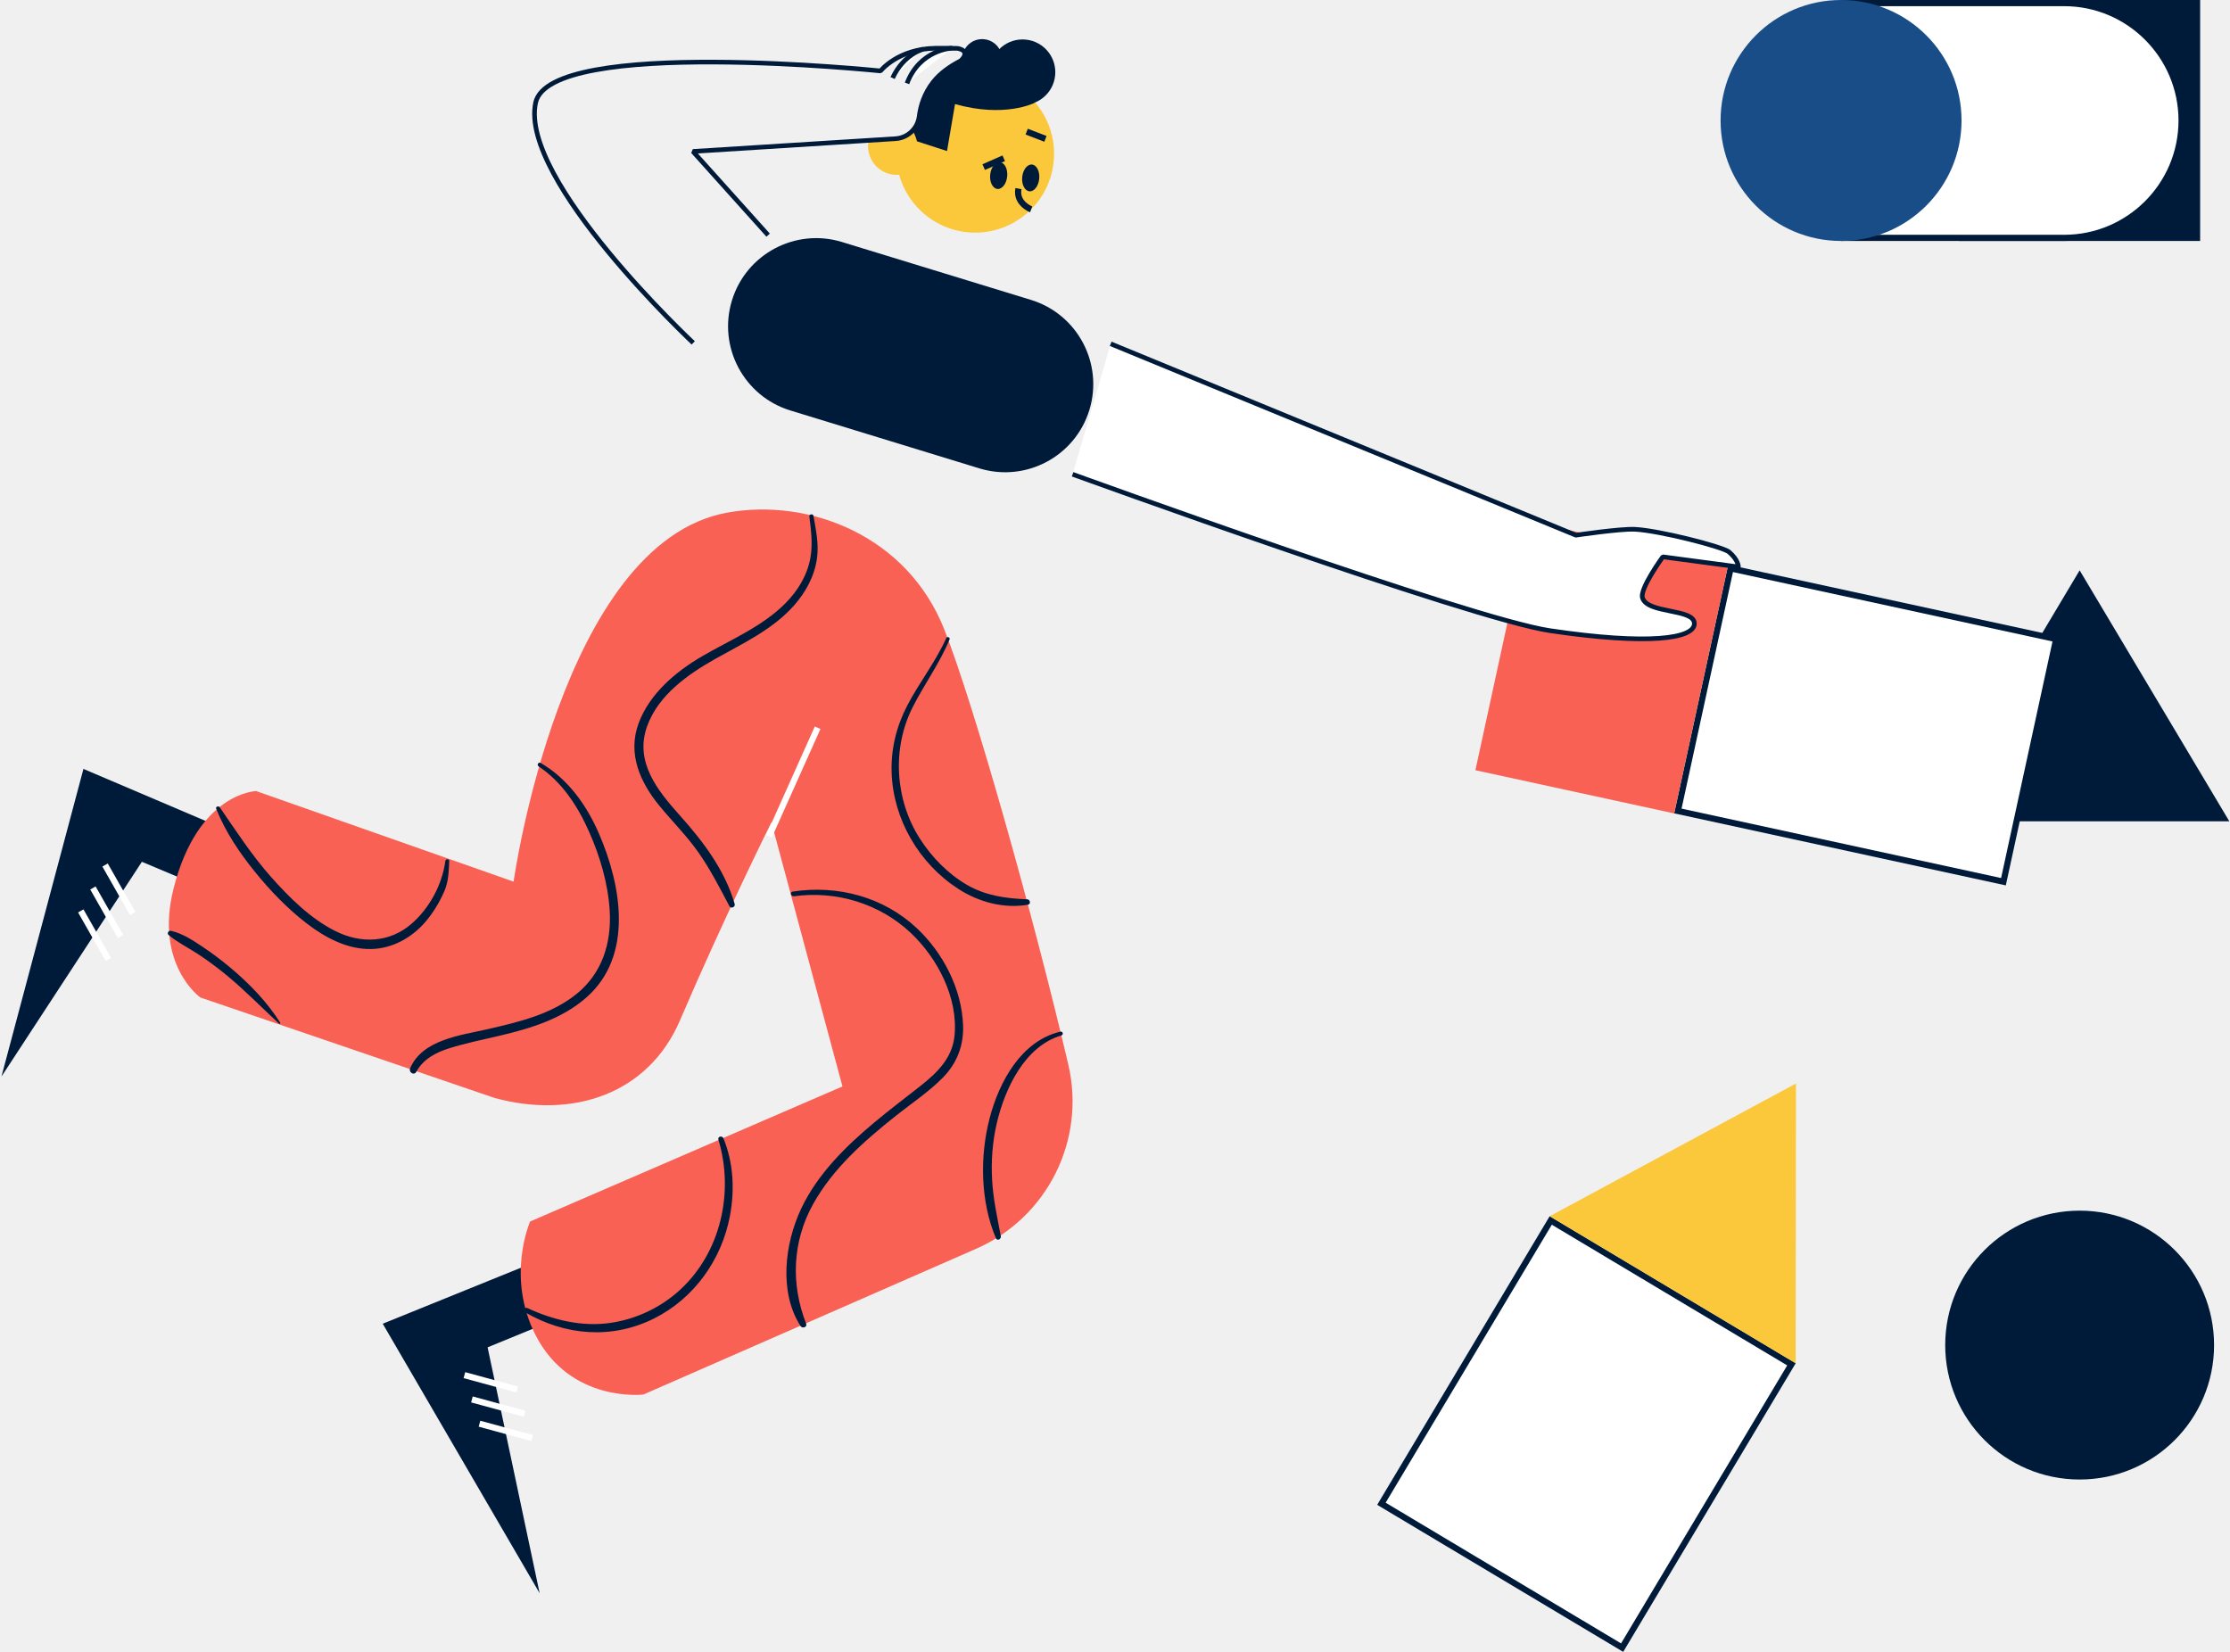
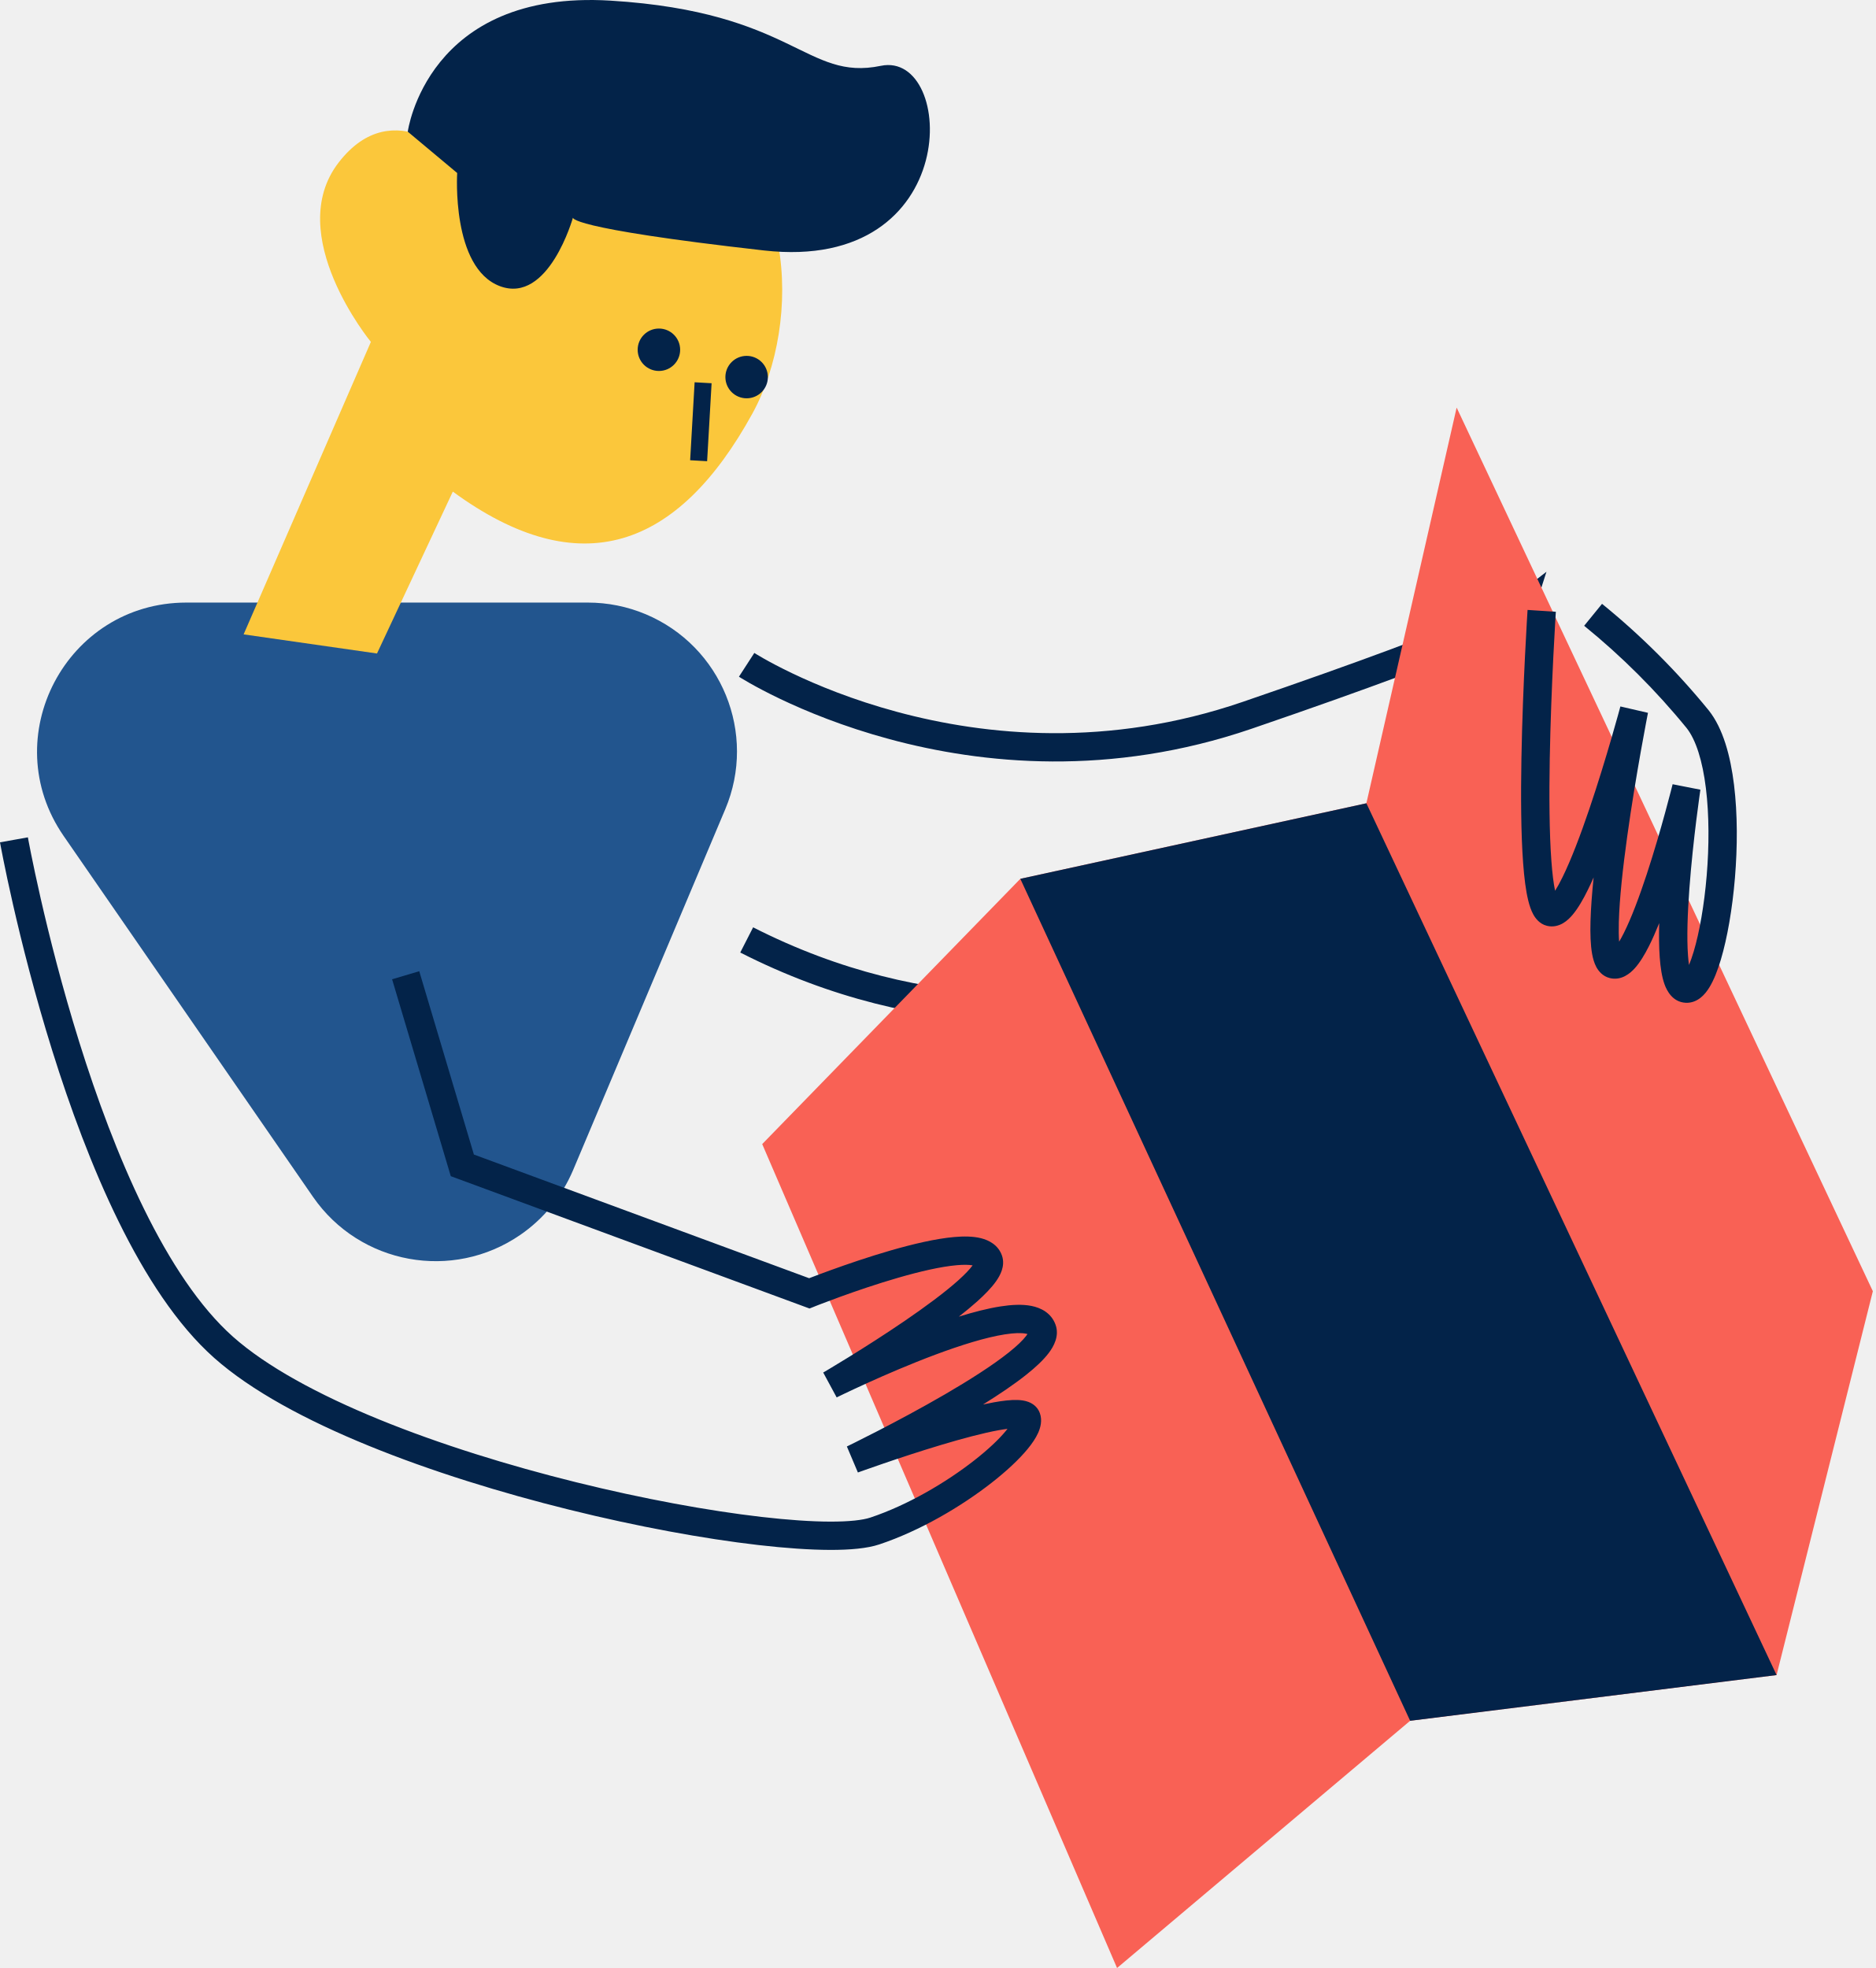
- <svg xmlns="http://www.w3.org/2000/svg" width="729" height="540" viewBox="0 0 729 540" fill="none">
-   <path fill-rule="evenodd" clip-rule="evenodd" d="M293.5 45.258C293.337 46.09 293.213 46.938 293.13 47.799C292.974 49.445 292.979 51.066 293.12 52.651C294.231 64.74 303.8 74.723 316.333 75.924C330.507 77.283 343.1 66.896 344.459 52.722C345.11 45.925 343.06 39.487 339.182 34.478C334.976 29.05 328.633 25.303 321.256 24.596C314.508 23.95 308.118 25.966 303.128 29.786C301.534 32.685 300.796 35.575 300.492 38.038C300.029 41.766 297.154 44.696 293.5 45.258Z" fill="#FBC73B" />
-   <path fill-rule="evenodd" clip-rule="evenodd" d="M283.966 45.892C283.898 46.221 283.847 46.557 283.814 46.9C283.758 47.495 283.758 48.087 283.809 48.662C284.213 53.055 287.692 56.681 292.242 57.115C297.392 57.61 301.962 53.838 302.456 48.687C302.694 46.223 301.947 43.88 300.538 42.062C300.239 41.676 299.911 41.313 299.556 40.977C298.224 43.447 295.693 45.154 292.751 45.34L283.966 45.892Z" fill="#FBC73B" />
-   <path d="M719.234 0H640.461V78.772H719.234V0Z" fill="#001A39" />
-   <path d="M602.863 77.763V1.01H674.798C695.961 1.01 713.174 18.224 713.174 39.386C713.174 60.549 695.961 77.763 674.798 77.763H602.863Z" fill="white" />
-   <path d="M674.798 2.02C695.4 2.02 712.165 18.784 712.165 39.386C712.165 59.988 695.4 76.753 674.798 76.753H603.873V2.02H674.798ZM674.798 0H601.853V78.772H674.798C696.552 78.772 714.185 61.139 714.185 39.386C714.185 17.633 696.552 0 674.798 0Z" fill="#001A39" />
-   <path d="M506.995 398.909L451.646 491.524L530.339 538.553L585.688 445.937L506.995 398.909Z" fill="white" />
-   <path d="M507.295 400.361L584.25 446.357L529.932 537.233L452.978 491.237L507.295 400.361ZM506.599 397.588L450.211 491.934L530.635 540L587.022 445.655L506.599 397.588Z" fill="#001A39" />
-   <path d="M630.913 268.478H728.777L679.847 186.443L630.913 268.478Z" fill="#001A39" />
-   <path d="M506.599 397.589L587.017 445.655L587.103 354.209L506.599 397.589Z" fill="#FBC73B" />
-   <path d="M679.848 483.657C704.118 483.657 723.793 463.982 723.793 439.711C723.793 415.441 704.118 395.766 679.848 395.766C655.577 395.766 635.902 415.441 635.902 439.711C635.902 463.982 655.577 483.657 679.848 483.657Z" fill="#001A39" />
-   <path d="M565.719 185.819L548.488 265.135L654.917 288.257L672.149 208.941L565.719 185.819Z" fill="white" />
-   <path d="M566.516 187.004L670.975 209.696L654.17 287.034L549.711 264.337L566.516 187.004ZM564.971 184.6L547.308 265.887L655.71 289.438L673.374 208.151L564.971 184.6Z" fill="#001A39" />
-   <path d="M499.976 170.5L482.316 251.789L547.297 265.906L564.957 184.617L499.976 170.5Z" fill="#F96155" />
-   <path d="M344.939 24.627C344.373 30.514 339.141 34.827 333.254 34.266C328.048 33.766 324.074 29.621 323.609 24.596C323.549 23.935 323.549 23.263 323.614 22.582C324.18 16.694 329.411 12.382 335.299 12.942C338.364 13.235 341 14.79 342.747 17.047C344.357 19.128 345.206 21.804 344.939 24.627Z" fill="#001A39" />
-   <path d="M327.558 19.935C327.215 23.52 324.028 26.151 320.438 25.808C317.267 25.505 314.843 22.98 314.566 19.92C314.53 19.516 314.53 19.107 314.57 18.693C314.914 15.108 318.1 12.477 321.691 12.821C323.559 12.997 325.164 13.947 326.225 15.32C327.204 16.587 327.72 18.213 327.558 19.935Z" fill="#001A39" />
-   <path fill-rule="evenodd" clip-rule="evenodd" d="M337.459 67.504C337.459 67.504 337.459 67.503 337.097 68.446C336.734 69.389 336.734 69.389 336.733 69.389L336.733 69.388L336.73 69.387L336.724 69.385L336.706 69.378C336.692 69.372 336.673 69.365 336.65 69.355C336.603 69.335 336.538 69.307 336.459 69.271C336.3 69.198 336.08 69.091 335.821 68.946C335.308 68.659 334.626 68.217 333.97 67.597C332.645 66.346 331.389 64.32 331.944 61.467L333.927 61.852C333.543 63.827 334.367 65.194 335.357 66.129C335.859 66.603 336.394 66.952 336.807 67.183C337.012 67.298 337.183 67.381 337.3 67.434C337.358 67.461 337.402 67.48 337.429 67.491C337.443 67.497 337.452 67.501 337.457 67.503L337.461 67.504L337.46 67.504L337.459 67.504Z" fill="#001A39" />
-   <path d="M339.724 58.43C339.956 56.015 338.899 53.938 337.364 53.791C335.829 53.643 334.397 55.482 334.165 57.897C333.933 60.312 334.99 62.389 336.525 62.536C338.06 62.684 339.493 60.845 339.724 58.43Z" fill="#001A39" />
-   <path d="M329.254 57.662C329.486 55.247 328.429 53.169 326.894 53.022C325.359 52.875 323.927 54.713 323.695 57.129C323.463 59.544 324.52 61.62 326.055 61.768C327.59 61.915 329.023 60.077 329.254 57.662Z" fill="#001A39" />
-   <path d="M76.451 272.305L27.278 251.36L0.476 351.926L46.381 281.722L79.536 295.669" fill="#001A39" />
-   <path fill-rule="evenodd" clip-rule="evenodd" d="M38.52 306.631L29.502 290.776L31.257 289.777L40.275 305.633L38.52 306.631Z" fill="white" />
-   <path fill-rule="evenodd" clip-rule="evenodd" d="M34.546 314.129L25.532 298.279L27.288 297.281L36.301 313.131L34.546 314.129Z" fill="white" />
-   <path fill-rule="evenodd" clip-rule="evenodd" d="M42.489 299.128L33.47 283.273L35.226 282.274L44.244 298.129L42.489 299.128Z" fill="white" />
-   <path d="M173.644 413.065L125.118 432.728L176.416 520.837L159.399 440.449L191.999 427.073" fill="#001A39" />
-   <path fill-rule="evenodd" clip-rule="evenodd" d="M171.253 463.142L154.014 458.451L154.544 456.502L171.783 461.193L171.253 463.142Z" fill="white" />
-   <path fill-rule="evenodd" clip-rule="evenodd" d="M173.722 471.084L156.483 466.388L157.014 464.439L174.252 469.135L173.722 471.084Z" fill="white" />
-   <path fill-rule="evenodd" clip-rule="evenodd" d="M168.788 455.203L151.549 450.507L152.08 448.559L169.319 453.255L168.788 455.203Z" fill="white" />
-   <path d="M237.773 167.573C183.384 177.389 167.898 288.211 167.898 288.211L83.758 258.606C83.758 258.606 64.68 258.985 56.732 290.494C50.451 315.388 65.483 326.078 65.483 326.078L161.722 358.935C187.166 365.853 211.934 357.748 222.311 333.51C236.687 299.936 252.184 268.806 252.184 268.806L275.407 355.163L173.301 399.306C173.301 399.306 165.297 417.454 175.129 436.546C186.53 458.688 210.303 455.885 210.303 455.885L319.115 408.223C342.353 398.043 355.022 372.735 349.241 348.028C338.036 300.158 318.742 231.329 308.729 205.849C296.65 175.148 264.545 162.736 237.773 167.573Z" fill="#F96155" />
-   <path d="M264.58 168.81C265.136 173.259 265.727 177.813 264.944 182.272C263.929 188.034 260.819 193.139 256.724 197.249C249.063 204.934 238.742 209.161 229.502 214.549C220.882 219.573 212.424 226.723 208.819 236.297C205.032 246.35 209.243 255.732 215.671 263.544C219.786 268.543 224.371 273.098 228.133 278.395C232.122 284.015 235.238 290.15 238.444 296.229C238.944 297.174 240.459 296.527 240.166 295.502C236.955 284.404 229.83 275.032 222.225 266.549C214.903 258.378 207.374 249.022 211.54 237.428C215.211 227.208 224.906 220.401 233.97 215.311C242.918 210.287 252.633 205.773 259.551 197.946C263.399 193.593 266.267 188.362 267.07 182.56C267.732 177.763 266.726 173.319 265.929 168.628C265.802 167.876 264.484 168.043 264.58 168.81Z" fill="#001A39" />
-   <path d="M309.365 208.555C305.891 216.316 300.538 223.057 296.615 230.586C293.045 237.443 291.212 244.851 291.48 252.607C292.01 267.862 300.473 282.334 313.298 290.595C319.979 294.897 328.134 297.103 336.036 295.755C337.076 295.578 336.774 294.013 335.794 293.978C328.826 293.72 322.221 292.816 316.096 289.261C309.941 285.691 304.618 280.228 300.781 274.264C292.57 261.509 291.5 244.704 298.377 231.141C302.18 223.643 307.209 216.801 310.425 208.999C310.672 208.398 309.632 207.954 309.365 208.555Z" fill="#001A39" />
-   <path d="M259.551 292.993C273.321 291.084 287.5 295.366 297.67 304.91C306.481 313.176 313.268 326.209 312.041 338.58C311.314 345.947 306.319 350.724 300.815 355.062C295.816 359 290.732 362.833 285.849 366.913C276.416 374.79 267.221 383.844 261.909 395.114C256.536 406.511 254.552 422.382 261.712 433.501C262.293 434.4 263.975 433.839 263.54 432.728C258.471 419.827 259.006 405.875 265.797 393.645C272.311 381.915 282.597 372.912 292.969 364.666C298.104 360.581 303.795 356.839 308.375 352.118C312.93 347.422 315.086 341.645 314.833 335.116C314.374 323.194 308.314 311.505 299.705 303.42C288.843 293.215 273.745 289.196 259.132 291.468C258.117 291.62 258.556 293.129 259.551 292.993Z" fill="#001A39" />
-   <path d="M346.64 337.252C333.885 340.257 326.705 353.527 323.584 365.287C320.262 377.825 320.444 392.751 325.589 404.805C325.998 405.764 327.351 405.037 327.18 404.133C326.018 398.003 324.685 392.075 324.332 385.813C323.978 379.582 324.422 373.301 325.846 367.216C328.487 355.925 334.926 342.039 346.984 338.479C347.772 338.252 347.443 337.06 346.64 337.252Z" fill="#001A39" />
-   <path d="M234.854 372.563C240.05 389.736 235.611 409.566 222.139 421.806C215.888 427.487 207.995 431.208 199.644 432.445C190.332 433.829 180.854 431.536 172.426 427.613C171.523 427.194 170.74 428.451 171.634 428.971C184.783 436.657 200.088 437.894 213.853 430.996C226.901 424.452 235.879 411.858 238.6 397.598C240.216 389.12 239.792 380.148 236.49 372.114C236.081 371.139 234.525 371.492 234.854 372.563Z" fill="#001A39" />
-   <path d="M176.088 250.542C183.778 255.637 188.974 263.716 192.635 272.028C196.19 280.087 198.815 288.969 199.32 297.785C199.926 308.308 196.846 318.18 188.454 324.946C180.112 331.672 169.392 334.151 159.182 336.489C150.502 338.474 138.105 339.858 134.086 349.204C133.515 350.537 135.358 351.724 136.09 350.376C138.363 346.2 142.488 344.064 146.866 342.685C152.203 341.004 157.707 339.898 163.151 338.62C173.341 336.227 183.713 333.116 191.726 326.047C207.198 312.393 203.118 289.428 195.826 272.558C191.781 263.201 185.672 254.627 176.754 249.411C176.017 248.976 175.391 250.077 176.088 250.542Z" fill="#001A39" />
-   <path d="M145.574 281.515C144.584 289.13 140.372 296.906 134.581 301.946C127.34 308.242 117.978 308.571 109.601 304.354C101.481 300.264 94.705 293.528 88.716 286.802C82.369 279.672 77.239 271.729 71.835 263.898C71.457 263.352 70.396 263.675 70.679 264.387C73.658 271.881 78.203 278.637 83.248 284.888C88.287 291.13 93.952 297.022 100.325 301.915C106.329 306.526 113.565 310.394 121.341 310.237C128.34 310.096 134.753 306.465 139.216 301.188C141.671 298.29 143.751 294.826 145.256 291.337C146.654 288.1 146.685 284.989 146.851 281.52C146.892 280.672 145.675 280.723 145.574 281.515Z" fill="#001A39" />
-   <path d="M91.61 334.333C87.287 327.507 81.708 321.74 75.547 316.534C72.664 314.1 69.644 311.808 66.513 309.707C63.317 307.561 59.702 305.142 55.895 304.284C55.163 304.117 54.45 305.082 55.107 305.637C57.894 308.006 61.328 309.687 64.393 311.677C67.72 313.838 70.901 316.196 73.966 318.716C80.021 323.684 85.475 329.324 91.221 334.637C91.418 334.818 91.766 334.581 91.61 334.333Z" fill="#001A39" />
-   <path fill-rule="evenodd" clip-rule="evenodd" d="M268.204 238.311L252.323 273.773L250.48 272.948L266.361 237.485L268.204 238.311Z" fill="white" />
-   <path fill-rule="evenodd" clip-rule="evenodd" d="M321.167 53.702L327.717 50.818L328.53 52.667L321.981 55.55L321.167 53.702Z" fill="#001A39" />
-   <path fill-rule="evenodd" clip-rule="evenodd" d="M341.4 46.337L335.264 43.974L335.99 42.09L342.125 44.453L341.4 46.337Z" fill="#001A39" />
-   <path d="M363.091 112.392L515.163 174.956C515.163 174.956 529.609 172.794 534.447 173.027C542.349 173.41 563.204 178.738 565.218 180.434C568.324 183.05 568.299 185.322 568.299 185.322L543.591 182.03C543.591 182.03 536.002 192.412 536.931 195.431C538.562 200.738 553.857 198.845 553.897 203.834C553.938 208.818 538.875 210.933 506.71 206.167C480.811 202.329 350.64 155.04 350.64 155.04" fill="white" />
-   <path fill-rule="evenodd" clip-rule="evenodd" d="M514.875 175.656L362.803 113.093L363.38 111.692L515.258 174.176C515.363 174.161 515.507 174.14 515.684 174.114C516.09 174.055 516.675 173.971 517.391 173.872C518.824 173.672 520.786 173.409 522.9 173.153C527.098 172.644 531.988 172.151 534.483 172.271C538.515 172.466 545.769 173.911 552.222 175.503C555.459 176.302 558.518 177.143 560.899 177.893C562.089 178.268 563.119 178.623 563.921 178.941C564.686 179.244 565.347 179.552 565.706 179.855C567.346 181.236 568.189 182.554 568.62 183.562C568.834 184.065 568.944 184.485 569 184.791C569.027 184.944 569.042 185.068 569.049 185.16C569.053 185.205 569.055 185.243 569.055 185.271C569.056 185.286 569.056 185.298 569.056 185.308L569.056 185.321L569.056 185.327L569.056 185.329V185.33C569.056 185.331 569.056 185.331 568.299 185.323L569.056 185.331L568.199 186.074L543.941 182.841C543.923 182.867 543.904 182.893 543.885 182.921C543.681 183.208 543.391 183.621 543.046 184.127C542.354 185.14 541.443 186.519 540.563 187.988C539.68 189.462 538.84 191.006 538.279 192.355C537.999 193.029 537.798 193.634 537.692 194.143C537.584 194.667 537.594 195.011 537.655 195.209C537.956 196.186 538.924 196.948 540.539 197.576C542.13 198.194 544.126 198.599 546.161 199.01L546.216 199.021C548.19 199.419 550.215 199.828 551.749 200.463C553.267 201.092 554.641 202.09 554.655 203.828C554.669 205.542 553.364 206.803 551.365 207.667C549.341 208.542 546.357 209.132 542.435 209.413C534.573 209.974 522.704 209.303 506.599 206.916C500.053 205.947 487.002 202.251 471.171 197.282C455.316 192.306 436.609 186.033 418.716 179.881C400.823 173.729 383.739 167.697 371.129 163.203C364.824 160.956 359.638 159.094 356.027 157.793C354.222 157.142 352.81 156.632 351.85 156.285C351.37 156.111 351.003 155.978 350.756 155.889L350.383 155.753C350.382 155.753 350.381 155.753 350.64 155.041C350.898 154.329 350.899 154.329 350.9 154.329L351.272 154.464C351.519 154.554 351.886 154.687 352.366 154.861C353.325 155.208 354.736 155.717 356.54 156.368C360.15 157.668 365.335 159.53 371.638 161.776C384.244 166.269 401.322 172.299 419.209 178.449C437.096 184.599 455.788 190.867 471.624 195.837C487.485 200.815 500.416 204.469 506.821 205.418C522.881 207.798 534.626 208.452 542.327 207.902C546.186 207.626 548.971 207.051 550.764 206.276C552.583 205.49 553.146 204.618 553.14 203.84C553.134 203.084 552.58 202.447 551.169 201.863C549.787 201.29 547.902 200.907 545.861 200.495L545.818 200.486C543.832 200.086 541.715 199.658 539.99 198.988C538.278 198.323 536.722 197.331 536.207 195.654C536.036 195.098 536.08 194.457 536.209 193.836C536.341 193.199 536.58 192.497 536.881 191.773C537.482 190.326 538.365 188.709 539.263 187.21C540.164 185.706 541.092 184.301 541.795 183.273C542.146 182.758 542.441 182.337 542.649 182.044C542.753 181.898 542.836 181.783 542.892 181.705C542.92 181.666 542.942 181.636 542.957 181.615L542.978 181.586L542.979 181.584L542.98 181.584C542.98 181.584 542.98 181.584 543.591 182.031L542.98 181.584L543.691 181.28L567.334 184.43C567.303 184.344 567.268 184.253 567.227 184.157C566.893 183.376 566.197 182.249 564.731 181.014C564.587 180.893 564.155 180.663 563.363 180.349C562.608 180.05 561.616 179.707 560.444 179.338C558.102 178.6 555.075 177.767 551.859 176.974C545.406 175.382 538.281 173.972 534.41 173.784C532.068 173.671 527.316 174.143 523.082 174.656C520.979 174.911 519.027 175.174 517.6 175.372C516.887 175.471 516.305 175.555 515.902 175.613C515.7 175.642 515.543 175.665 515.437 175.681L515.275 175.705C515.275 175.705 515.275 175.705 515.163 174.956L515.275 175.705L514.875 175.656Z" fill="#001A39" />
-   <path d="M356.128 134.009C351.467 149.218 335.365 157.767 320.155 153.112L258.38 134.186C243.171 129.525 234.622 113.422 239.277 98.213C243.938 83.004 260.041 74.455 275.25 79.111L337.026 98.036C352.235 102.697 360.788 118.8 356.128 134.009Z" fill="#001A39" />
-   <path d="M601.853 78.772C623.605 78.772 641.239 61.139 641.239 39.386C641.239 17.634 623.605 0 601.853 0C580.101 0 562.467 17.634 562.467 39.386C562.467 61.139 580.101 78.772 601.853 78.772Z" fill="#194D87" />
-   <path fill-rule="evenodd" clip-rule="evenodd" d="M305.763 15.017C308.536 14.977 310.981 15.002 313.088 15.063L313.209 15.076C314.212 15.27 314.975 15.588 315.483 16.059C316.027 16.563 316.221 17.19 316.159 17.813C316.101 18.394 315.827 18.929 315.525 19.36C315.216 19.799 314.837 20.189 314.485 20.488L314.341 20.584C311.216 22.191 307.956 24.387 305.709 27.25C302.798 30.965 301.64 34.915 301.244 38.131L301.244 38.131C300.704 42.469 297.169 45.82 292.799 46.095L228.136 50.163L251.672 76.368L250.545 77.38L225.964 50.011L226.48 48.749L292.704 44.584C296.342 44.354 299.29 41.565 299.74 37.945M305.763 15.017C299.491 15.105 294.876 17.008 291.824 18.902C290.299 19.848 289.166 20.79 288.41 21.501C288.031 21.857 287.747 22.155 287.555 22.367C287.547 22.376 287.539 22.385 287.531 22.394C287.33 22.374 287.053 22.346 286.705 22.313C285.91 22.236 284.744 22.126 283.259 21.994C280.288 21.73 276.04 21.377 270.928 21.021C260.707 20.308 247.024 19.584 233.194 19.535C219.373 19.486 205.366 20.111 194.51 22.112C189.086 23.112 184.4 24.463 180.907 26.274C177.426 28.079 174.995 30.413 174.352 33.437C172.949 40.039 175.618 48.315 180.211 56.883C184.824 65.49 191.469 74.555 198.261 82.804C205.056 91.057 212.017 98.515 217.278 103.908C219.908 106.606 222.115 108.788 223.665 110.296C224.44 111.05 225.05 111.636 225.468 112.034C225.676 112.232 225.837 112.384 225.945 112.486C225.978 112.517 226.006 112.544 226.029 112.566L226.1 112.632L226.108 112.639L226.11 112.641C226.11 112.642 226.11 112.642 226.628 112.089C227.145 111.536 227.145 111.536 227.145 111.535L227.105 111.498C227.078 111.473 227.038 111.435 226.985 111.385C226.878 111.284 226.719 111.134 226.513 110.937C226.099 110.543 225.492 109.961 224.721 109.21C223.18 107.71 220.983 105.537 218.362 102.851C213.12 97.477 206.19 90.051 199.43 81.841C192.667 73.627 186.092 64.649 181.546 56.168C176.979 47.648 174.55 39.791 175.834 33.752C176.338 31.377 178.291 29.336 181.604 27.619C184.905 25.908 189.423 24.59 194.784 23.602C205.5 21.627 219.395 21.001 233.189 21.049C246.974 21.098 260.62 21.821 270.823 22.532C275.924 22.887 280.162 23.24 283.124 23.503C284.606 23.635 285.768 23.744 286.559 23.821C286.955 23.859 287.258 23.889 287.462 23.909C287.564 23.92 287.641 23.927 287.693 23.933L287.769 23.941C287.77 23.941 287.77 23.941 287.848 23.187L287.77 23.941L288.443 23.655C288.443 23.655 288.443 23.656 288.443 23.655L288.444 23.655L288.444 23.655L288.453 23.644C288.458 23.637 288.467 23.627 288.478 23.613C288.483 23.607 288.488 23.601 288.495 23.593C288.534 23.547 288.595 23.476 288.678 23.384C288.845 23.2 289.101 22.931 289.447 22.605C290.141 21.953 291.195 21.075 292.622 20.189C295.474 18.42 299.822 16.616 305.785 16.532C308.508 16.492 310.911 16.516 312.981 16.575C313.814 16.743 314.245 16.977 314.453 17.17C314.631 17.335 314.669 17.487 314.652 17.663C314.63 17.881 314.512 18.167 314.285 18.489C314.081 18.78 313.822 19.055 313.568 19.278C310.373 20.93 306.935 23.235 304.517 26.315L304.516 26.315C301.398 30.296 300.162 34.525 299.741 37.944" fill="#001A39" />
-   <path fill-rule="evenodd" clip-rule="evenodd" d="M298.324 42.697C299.427 44.463 299.756 46.193 299.756 46.193L309.582 49.374L312.203 34.018C328.397 38.603 338.061 33.675 338.061 33.675C335.58 26.929 326.886 20.077 315.182 18.464C314.908 19.017 314.432 19.539 313.995 19.91C310.824 21.541 307.456 23.798 305.113 26.782C302.099 30.63 300.902 34.72 300.493 38.038C300.269 39.835 299.485 41.447 298.324 42.697Z" fill="#001A39" />
-   <path d="M301.745 16.098C301.745 16.098 295.433 17.673 291.792 25.505L301.745 16.098Z" fill="white" />
-   <path fill-rule="evenodd" clip-rule="evenodd" d="M301.561 15.363C301.561 15.363 301.561 15.363 301.745 16.098C301.928 16.833 301.929 16.832 301.929 16.832L301.922 16.834C301.914 16.836 301.9 16.84 301.881 16.846C301.842 16.857 301.782 16.875 301.701 16.901C301.539 16.954 301.297 17.039 300.993 17.166C300.384 17.419 299.527 17.838 298.558 18.492C296.623 19.799 294.234 22.05 292.479 25.824L291.105 25.186C292.991 21.129 295.579 18.676 297.71 17.237C298.774 16.518 299.722 16.054 300.411 15.767C300.755 15.624 301.035 15.524 301.233 15.46C301.331 15.428 301.41 15.405 301.465 15.389C301.493 15.381 301.515 15.375 301.531 15.371L301.551 15.366L301.557 15.364L301.56 15.363L301.561 15.363Z" fill="#001A39" />
-   <path d="M311.268 15.734C311.268 15.734 300.705 16.128 296.504 27.257L311.268 15.734Z" fill="white" />
-   <path fill-rule="evenodd" clip-rule="evenodd" d="M311.239 14.977C311.24 14.977 311.24 14.977 311.268 15.734C311.296 16.491 311.297 16.491 311.297 16.491L311.295 16.491L311.279 16.492C311.263 16.493 311.237 16.495 311.202 16.497C311.133 16.502 311.027 16.511 310.888 16.526C310.611 16.556 310.204 16.612 309.7 16.713C308.691 16.914 307.3 17.294 305.784 18.008C302.762 19.429 299.231 22.177 297.212 27.525L295.795 26.99C297.977 21.209 301.829 18.195 305.139 16.637C306.788 15.861 308.301 15.447 309.404 15.227C309.956 15.117 310.407 15.055 310.724 15.02C310.882 15.003 311.007 14.992 311.095 14.986C311.138 14.983 311.173 14.981 311.197 14.979L311.226 14.978L311.235 14.978L311.238 14.978L311.239 14.977Z" fill="#001A39" />
+ <svg xmlns="http://www.w3.org/2000/svg" width="122" height="128" viewBox="0 0 122 128" fill="none">
+   <path fill-rule="evenodd" clip-rule="evenodd" d="M100.578 37.187L93.796 58.309L93.547 58.486L93.012 57.737C93.547 58.486 93.546 58.486 93.546 58.487L93.544 58.488L93.54 58.49L93.526 58.501C93.514 58.509 93.496 58.521 93.474 58.537C93.43 58.567 93.365 58.612 93.28 58.669C93.11 58.782 92.862 58.945 92.539 59.146C91.894 59.549 90.951 60.107 89.748 60.738C87.345 61.999 83.898 63.555 79.713 64.737C71.341 67.101 59.976 67.977 48.144 61.953L48.981 60.314C60.282 66.067 71.142 65.245 79.211 62.966C83.247 61.827 86.575 60.325 88.891 59.109C90.049 58.502 90.952 57.967 91.562 57.586C91.853 57.404 92.077 57.258 92.231 57.155L97.253 41.515C96.973 41.638 96.656 41.774 96.296 41.925C93.844 42.951 89.401 44.658 81.403 47.397C72.208 50.544 63.877 49.701 57.858 48.077C54.849 47.264 52.411 46.256 50.721 45.448C49.876 45.044 49.217 44.689 48.766 44.434C48.541 44.306 48.367 44.203 48.248 44.131C48.189 44.095 48.143 44.066 48.111 44.046C48.095 44.036 48.083 44.029 48.074 44.023L48.064 44.016L48.06 44.014L48.059 44.013C48.059 44.013 48.058 44.013 48.559 43.24C49.06 42.468 49.059 42.468 49.059 42.468L49.06 42.468L49.065 42.471C49.07 42.475 49.079 42.48 49.091 42.488C49.116 42.504 49.154 42.527 49.206 42.559C49.31 42.622 49.467 42.715 49.676 42.834C50.093 43.07 50.714 43.404 51.517 43.788C53.124 44.557 55.456 45.522 58.339 46.3C64.104 47.856 72.046 48.655 80.806 45.656C88.784 42.923 93.185 41.231 95.584 40.227C96.784 39.725 97.474 39.399 97.857 39.203C98.048 39.105 98.158 39.042 98.214 39.009C98.231 38.999 98.243 38.992 98.249 38.987L100.578 37.187Z" fill="#032349" />
+   <path d="M4.143 54.377L20.358 77.846C23.402 82.247 29.439 83.351 33.847 80.311C35.369 79.263 36.555 77.802 37.274 76.101L47.169 52.632C49.248 47.705 46.93 42.026 41.995 39.95C40.805 39.45 39.526 39.192 38.232 39.192H12.121C4.305 39.192 -0.298 47.955 4.143 54.377Z" fill="#22558E" />
+   <path d="M49.572 74.412L66.359 57.159L88.865 52.246L94.736 26.51L121.805 83.981L115.544 108.947L91.711 111.921L72.65 128L49.572 74.412Z" fill="#F96155" />
+   <path d="M115.544 108.947L91.711 111.921L66.359 57.159L88.866 52.246L115.544 108.947Z" fill="#032349" />
+   <path d="M15.844 41.26L24.121 22.237C24.121 22.237 18.394 15.271 22.024 10.571C25.654 5.871 30.018 10.571 30.018 10.571C30.018 10.571 35.745 4.458 43.797 7.288C51.85 10.118 52.211 20.942 48.934 26.896C44.099 35.692 37.727 38.033 29.45 31.975L24.519 42.504" fill="#FBC73B" />
+   <path d="M26.52 8.565C26.52 8.565 27.751 -0.694 39.714 0.042C51.677 0.778 52.414 5.293 57.289 4.281C62.165 3.269 62.733 17.762 49.687 16.29C36.64 14.818 37.267 14.141 37.267 14.141C37.267 14.141 35.682 19.801 32.513 18.612C29.343 17.424 29.734 11.252 29.734 11.252" fill="#032349" />
+   <path fill-rule="evenodd" clip-rule="evenodd" d="M104.192 39.274C106.736 41.341 109.058 43.66 111.128 46.2L111.132 46.204L111.135 46.209C112.065 47.377 112.546 49.174 112.776 51.046C113.011 52.956 113.002 55.101 112.835 57.103C112.668 59.102 112.341 61.001 111.919 62.415C111.71 63.115 111.463 63.747 111.173 64.22C111.028 64.456 110.846 64.696 110.615 64.882C110.379 65.073 110.04 65.245 109.624 65.221C108.774 65.172 108.404 64.429 108.257 64.021C108.082 63.536 107.992 62.921 107.945 62.28C107.896 61.615 107.889 60.849 107.91 60.041C107.693 60.58 107.471 61.084 107.248 61.528C106.97 62.08 106.663 62.596 106.327 62.97C106.042 63.288 105.462 63.805 104.692 63.613C104.226 63.496 103.959 63.154 103.819 62.893C103.678 62.63 103.598 62.327 103.546 62.042C103.443 61.465 103.42 60.725 103.442 59.92C103.465 59.074 103.539 58.099 103.645 57.069C103.521 57.35 103.398 57.618 103.274 57.868C102.967 58.494 102.638 59.065 102.295 59.477C102.125 59.682 101.914 59.893 101.661 60.043C101.398 60.198 101.027 60.321 100.607 60.215C100.115 60.092 99.848 59.706 99.718 59.469C99.573 59.203 99.47 58.887 99.392 58.569C99.234 57.927 99.13 57.082 99.06 56.137C98.919 54.236 98.906 51.767 98.949 49.339C98.992 46.905 99.092 44.488 99.181 42.682C99.226 41.778 99.267 41.026 99.298 40.499C99.314 40.236 99.326 40.029 99.335 39.888C99.339 39.817 99.343 39.763 99.345 39.726L99.349 39.67C99.349 39.67 99.349 39.67 100.268 39.73C101.188 39.789 101.188 39.789 101.188 39.79L101.184 39.843C101.182 39.879 101.178 39.932 101.174 40.002C101.165 40.141 101.153 40.346 101.138 40.606C101.107 41.128 101.066 41.875 101.021 42.772C100.933 44.568 100.834 46.964 100.791 49.371C100.749 51.785 100.763 54.186 100.898 56.001C100.957 56.801 101.038 57.456 101.138 57.936C101.284 57.706 101.446 57.413 101.62 57.057C102.189 55.902 102.797 54.291 103.361 52.63C103.922 50.976 104.428 49.305 104.795 48.045C104.978 47.416 105.126 46.89 105.228 46.523C105.279 46.339 105.318 46.194 105.345 46.096C105.358 46.047 105.368 46.01 105.375 45.985L105.385 45.948C105.385 45.948 105.385 45.948 105.662 46.022L105.385 45.948L107.179 46.363L106.275 46.185C107.179 46.363 107.179 46.363 107.179 46.363L107.171 46.407C107.165 46.437 107.156 46.482 107.145 46.54C107.122 46.657 107.089 46.828 107.048 47.047C106.965 47.485 106.849 48.112 106.715 48.865C106.447 50.374 106.109 52.386 105.828 54.409C105.546 56.44 105.325 58.451 105.284 59.97C105.27 60.474 105.277 60.903 105.304 61.247C105.396 61.093 105.496 60.911 105.601 60.702C106.101 59.709 106.622 58.31 107.101 56.856C107.576 55.411 107.997 53.948 108.299 52.843C108.45 52.292 108.571 51.831 108.654 51.509C108.696 51.348 108.728 51.222 108.75 51.136C108.761 51.093 108.769 51.06 108.774 51.038L108.782 51.007L110.588 51.362L110.583 51.397C110.58 51.42 110.574 51.456 110.568 51.503C110.554 51.596 110.535 51.734 110.511 51.91C110.462 52.261 110.395 52.763 110.32 53.367C110.171 54.576 109.992 56.184 109.873 57.791C109.753 59.408 109.697 60.984 109.783 62.146C109.8 62.378 109.822 62.584 109.848 62.763C109.947 62.524 110.05 62.233 110.153 61.89C110.528 60.631 110.839 58.865 110.998 56.95C111.158 55.039 111.163 53.024 110.947 51.27C110.728 49.482 110.295 48.114 109.696 47.357C107.706 44.916 105.474 42.688 103.029 40.701L104.192 39.274ZM110.056 63.542C110.056 63.543 110.051 63.537 110.043 63.521C110.052 63.533 110.057 63.541 110.056 63.542ZM104.831 61.858C104.831 61.857 104.837 61.852 104.849 61.846C104.837 61.855 104.831 61.858 104.831 61.858ZM101.351 58.613C101.351 58.613 101.348 58.609 101.343 58.6C101.349 58.608 101.352 58.612 101.351 58.613Z" fill="#032349" />
+   <path fill-rule="evenodd" clip-rule="evenodd" d="M9.1998e-07 54.786C-5.68958e-05 54.785 -9.77947e-05 54.785 0.907 54.623C1.814 54.461 1.814 54.461 1.814 54.461L1.817 54.477L1.826 54.529C1.834 54.574 1.847 54.643 1.864 54.733C1.899 54.914 1.95 55.182 2.019 55.526C2.158 56.215 2.366 57.209 2.644 58.429C3.201 60.87 4.039 64.208 5.16 67.795C6.283 71.385 7.684 75.208 9.365 78.628C11.052 82.061 12.989 85.02 15.155 86.944C17.336 88.88 20.699 90.705 24.666 92.326C28.618 93.94 33.102 95.325 37.472 96.407C41.841 97.489 46.076 98.263 49.523 98.661C51.247 98.86 52.761 98.964 53.99 98.967C55.243 98.97 56.114 98.868 56.603 98.705C59.033 97.895 61.521 96.424 63.343 95.001C64.254 94.29 64.968 93.615 65.415 93.07C65.454 93.022 65.49 92.976 65.524 92.933C65.361 92.953 65.176 92.981 64.97 93.018C63.944 93.202 62.589 93.565 61.215 93.977C59.848 94.386 58.493 94.835 57.477 95.182C56.969 95.356 56.548 95.504 56.254 95.608C56.107 95.66 55.991 95.701 55.913 95.729C55.874 95.743 55.844 95.754 55.824 95.761L55.795 95.772L55.078 94.079L55.109 94.141C55.078 94.079 55.078 94.079 55.078 94.079L55.079 94.079L55.087 94.075L55.114 94.062C55.124 94.057 55.135 94.051 55.149 94.045C55.169 94.035 55.193 94.023 55.221 94.01C55.315 93.963 55.453 93.895 55.63 93.808C55.983 93.632 56.486 93.379 57.089 93.069C58.295 92.448 59.891 91.599 61.459 90.688C63.035 89.771 64.55 88.81 65.612 87.962C66.149 87.534 66.526 87.17 66.74 86.886C66.775 86.84 66.802 86.8 66.824 86.767C66.796 86.759 66.763 86.751 66.723 86.743C66.434 86.685 65.978 86.69 65.349 86.789C64.105 86.983 62.486 87.491 60.84 88.105C59.208 88.715 57.6 89.411 56.398 89.957C55.798 90.229 55.3 90.463 54.953 90.628C54.78 90.711 54.645 90.776 54.553 90.821C54.507 90.843 54.472 90.86 54.449 90.872L54.423 90.885L54.415 90.888L54.414 90.888L53.539 89.27L53.541 89.269L53.569 89.253C53.589 89.241 53.619 89.224 53.658 89.201C53.736 89.154 53.851 89.086 53.998 88.998C54.292 88.822 54.711 88.568 55.213 88.259C56.217 87.638 57.546 86.796 58.854 85.902C60.168 85.004 61.433 84.073 62.324 83.275C62.761 82.882 63.073 82.553 63.257 82.299C63.028 82.259 62.688 82.249 62.23 82.289C61.193 82.379 59.828 82.697 58.433 83.1C57.05 83.499 55.685 83.968 54.663 84.338C54.153 84.523 53.73 84.683 53.435 84.796C53.287 84.853 53.172 84.898 53.094 84.928C53.055 84.944 53.026 84.955 53.006 84.963L52.984 84.972L52.979 84.974L52.978 84.975L52.648 85.106L29.317 76.499L25.501 63.693L27.267 63.168L30.821 75.092L52.625 83.136C52.67 83.118 52.72 83.099 52.774 83.079C53.078 82.962 53.512 82.798 54.035 82.609C55.079 82.231 56.485 81.747 57.921 81.332C59.346 80.921 60.849 80.562 62.07 80.456C62.673 80.403 63.279 80.405 63.796 80.533C64.311 80.661 64.924 80.969 65.166 81.666L65.166 81.667C65.291 82.028 65.239 82.373 65.152 82.632C65.066 82.891 64.926 83.131 64.776 83.342C64.477 83.764 64.042 84.207 63.555 84.644C63.198 84.963 62.794 85.297 62.36 85.635C63.317 85.338 64.244 85.099 65.064 84.971C65.772 84.86 66.479 84.818 67.081 84.938C67.694 85.059 68.367 85.391 68.646 86.151L68.647 86.152C68.919 86.895 68.521 87.583 68.212 87.993C67.86 88.46 67.342 88.938 66.762 89.4C65.972 90.03 64.983 90.697 63.933 91.349C64.18 91.296 64.418 91.248 64.644 91.207C65.201 91.107 65.738 91.041 66.177 91.056C66.392 91.063 66.647 91.091 66.886 91.182C67.129 91.274 67.472 91.479 67.626 91.902C67.807 92.398 67.659 92.881 67.516 93.198C67.361 93.544 67.119 93.896 66.84 94.236C66.277 94.922 65.452 95.691 64.478 96.451C62.529 97.972 59.858 99.56 57.187 100.45C56.4 100.712 55.278 100.81 53.985 100.807C52.666 100.803 51.079 100.693 49.311 100.489C45.774 100.081 41.462 99.291 37.028 98.193C32.595 97.096 28.022 95.685 23.969 94.029C19.931 92.38 16.342 90.46 13.93 88.319C11.505 86.165 9.441 82.959 7.711 79.439C5.974 75.905 4.54 71.986 3.401 68.343C2.262 64.698 1.412 61.312 0.848 58.838C0.565 57.601 0.354 56.59 0.213 55.888C0.142 55.537 0.089 55.263 0.054 55.075C0.036 54.982 0.023 54.91 0.014 54.861L0.004 54.806L9.1998e-07 54.786ZM63.493 82.37C63.493 82.37 63.49 82.368 63.485 82.364C63.491 82.368 63.493 82.369 63.493 82.37ZM66.941 86.822C66.94 86.822 66.935 86.819 66.929 86.81C66.939 86.817 66.942 86.821 66.941 86.822ZM65.87 92.348C65.87 92.348 65.87 92.351 65.868 92.357C65.869 92.352 65.87 92.348 65.87 92.348Z" fill="#032349" />
+   <path fill-rule="evenodd" clip-rule="evenodd" d="M44.885 29.934L45.176 24.863L46.28 24.926L45.989 29.997L44.885 29.934Z" fill="#032349" />
+   <path d="M42.854 24.128C43.617 24.128 44.235 23.511 44.235 22.749C44.235 21.986 43.617 21.369 42.854 21.369C42.091 21.369 41.472 21.986 41.472 22.749C41.472 23.511 42.091 24.128 42.854 24.128Z" fill="#032349" />
+   <path d="M48.559 25.906C49.322 25.906 49.94 25.288 49.94 24.526C49.94 23.764 49.322 23.146 48.559 23.146C47.795 23.146 47.177 23.764 47.177 24.526C47.177 25.288 47.795 25.906 48.559 25.906Z" fill="#032349" />
</svg>
